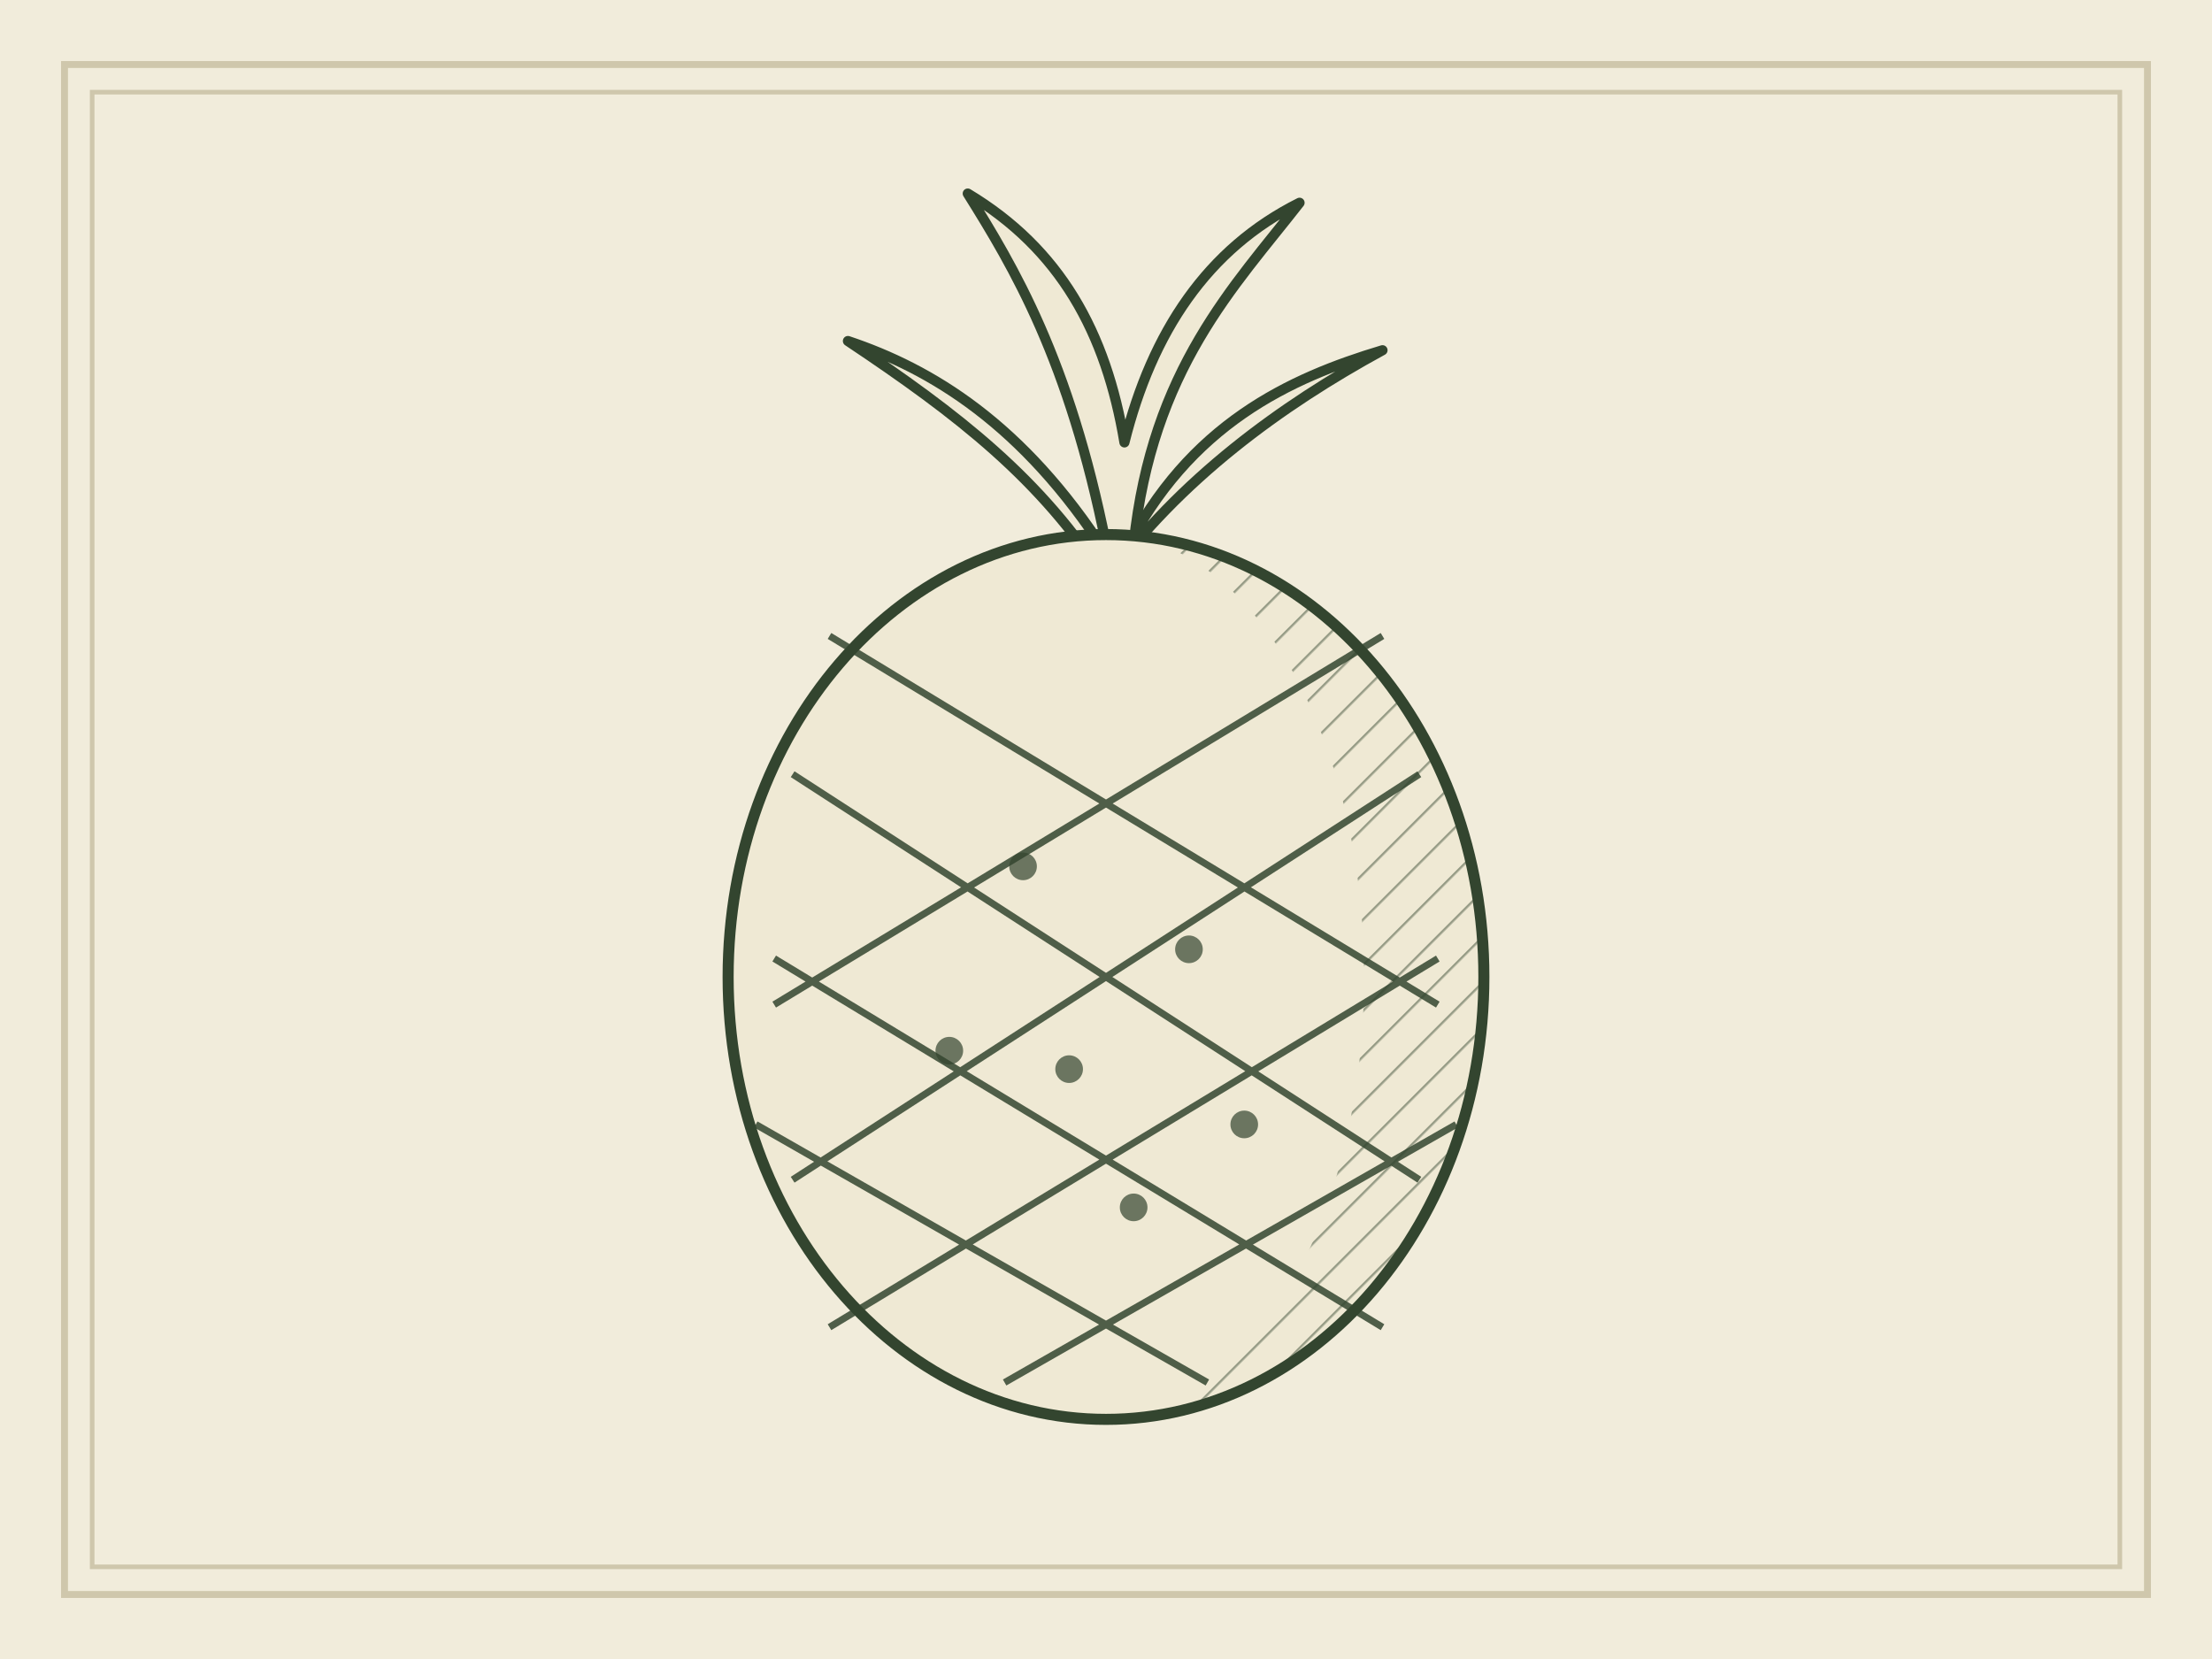
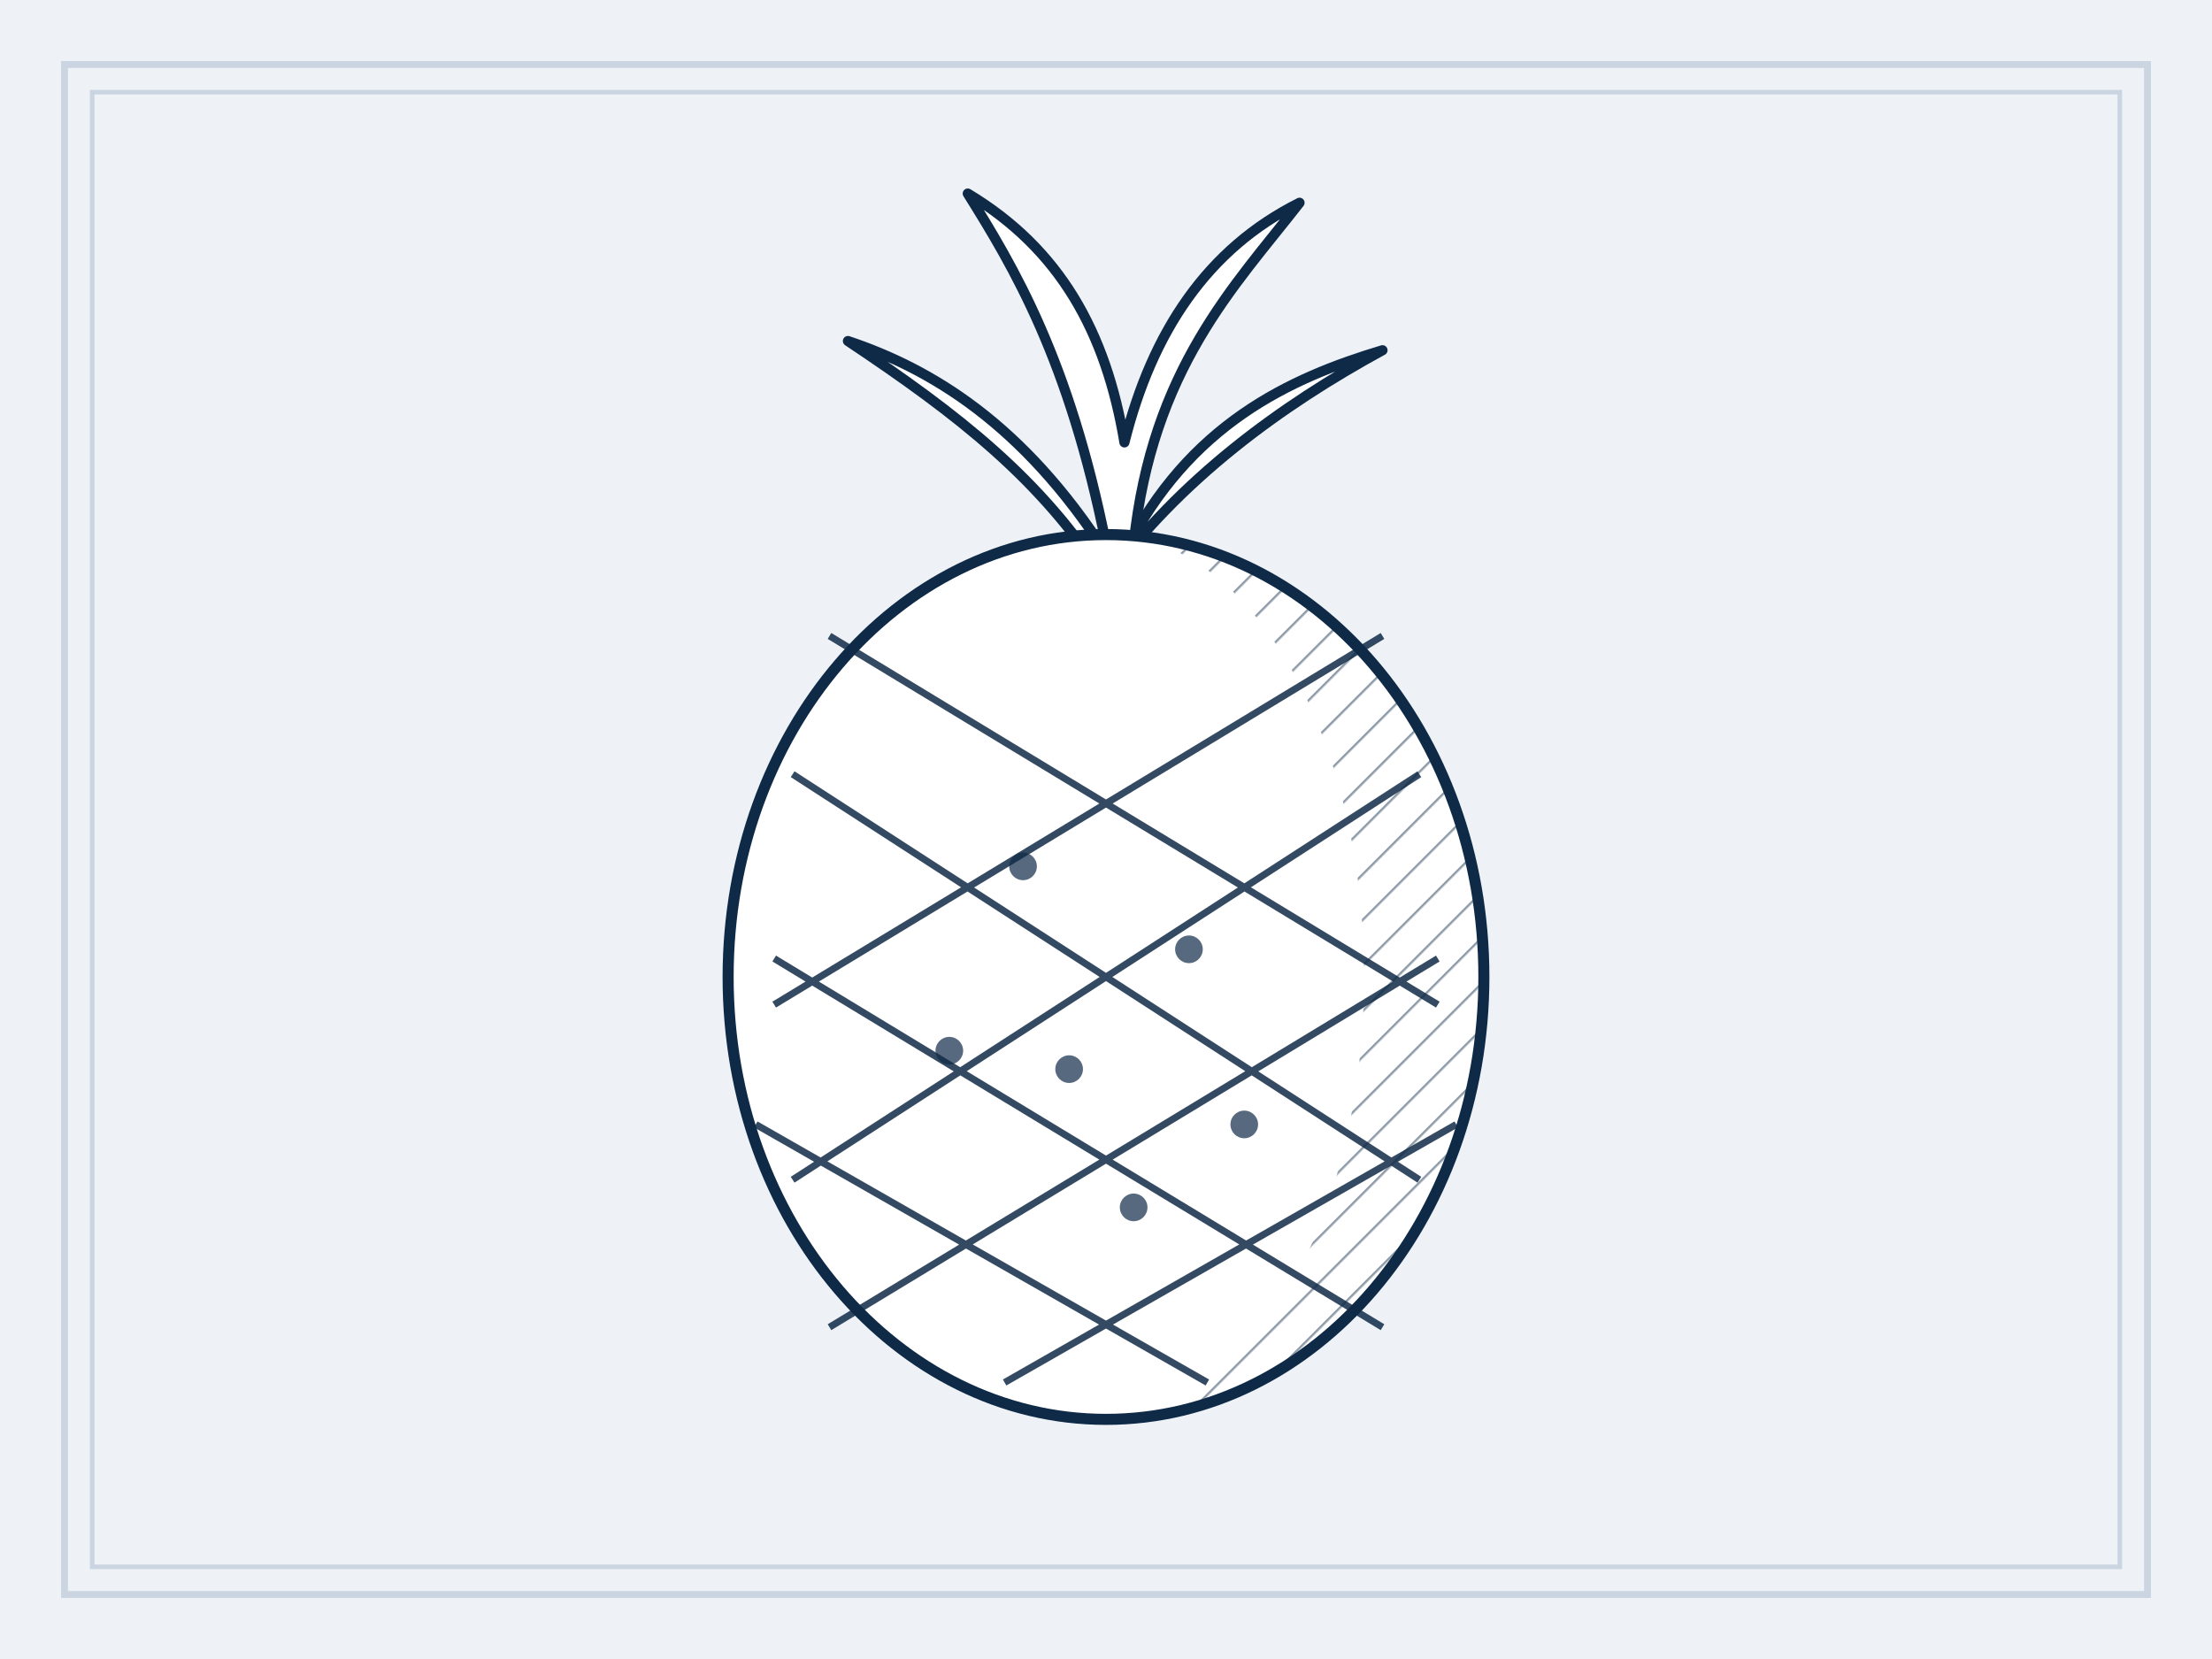
<svg xmlns="http://www.w3.org/2000/svg" viewBox="0 0 480 360" role="img" aria-label="Engraving of a fresh pineapple">
  <defs>
    <pattern id="hpn" width="7" height="7" patternTransform="rotate(45)" patternUnits="userSpaceOnUse">
-       <line x1="0" y1="0" x2="0" y2="7" stroke="#33452F" stroke-width="1" opacity="0.45" />
+       <line x1="0" y1="0" x2="0" y2="7" stroke="#0F2A47" stroke-width="1" opacity="0.45" />
    </pattern>
  </defs>
-   <rect width="480" height="360" fill="#F1ECDB" />
-   <rect x="14" y="14" width="452" height="332" fill="none" stroke="#CFC7AC" stroke-width="1.5" />
-   <rect x="20" y="20" width="440" height="320" fill="none" stroke="#CFC7AC" stroke-width="1" />
-   <g stroke="#33452F" stroke-width="2.2" stroke-linejoin="round" stroke-linecap="round" fill="#EFE9D4">
+   <rect width="480" height="360" fill="#EEF2F7" />
+   <rect x="14" y="14" width="452" height="332" fill="none" stroke="#CBD5E1" stroke-width="1.5" />
+   <rect x="20" y="20" width="440" height="320" fill="none" stroke="#CBD5E1" stroke-width="1" />
+   <g stroke="#0F2A47" stroke-width="2.2" stroke-linejoin="round" stroke-linecap="round" fill="#FFFFFF">
    <path d="M240 118 C232 78 220 58 210 42 C230 54 240 72 244 96 C250 72 262 54 282 44 C268 62 250 80 246 118 Z" />
    <path d="M240 120 C222 92 202 80 184 74 C208 90 226 104 240 126 C256 104 278 88 300 76 C280 82 258 92 244 120 Z" />
  </g>
-   <g stroke="#33452F" stroke-width="2.4" stroke-linejoin="round">
-     <ellipse cx="240" cy="212" rx="82" ry="96" fill="#EFE9D4" />
+   <g stroke="#0F2A47" stroke-width="2.4" stroke-linejoin="round">
+     <ellipse cx="240" cy="212" rx="82" ry="96" fill="#FFFFFF" />
  </g>
  <path d="M240 116 a82 96 0 0 1 0 192 a56 96 0 0 0 0 -192" fill="url(#hpn)" />
-   <g stroke="#33452F" stroke-width="1.5" fill="none" opacity="0.85">
+   <g stroke="#0F2A47" stroke-width="1.5" fill="none" opacity="0.85">
    <path d="M172 168 L308 256 M168 208 L300 288 M180 138 L312 218 M164 244 L262 300 M308 168 L172 256 M312 208 L180 288 M300 138 L168 218 M316 244 L218 300" />
  </g>
-   <g fill="#33452F" opacity="0.7">
+   <g fill="#0F2A47" opacity="0.7">
    <circle cx="222" cy="188" r="3" />
    <circle cx="258" cy="206" r="3" />
    <circle cx="232" cy="232" r="3" />
    <circle cx="270" cy="244" r="3" />
    <circle cx="206" cy="228" r="3" />
    <circle cx="246" cy="262" r="3" />
  </g>
</svg>
